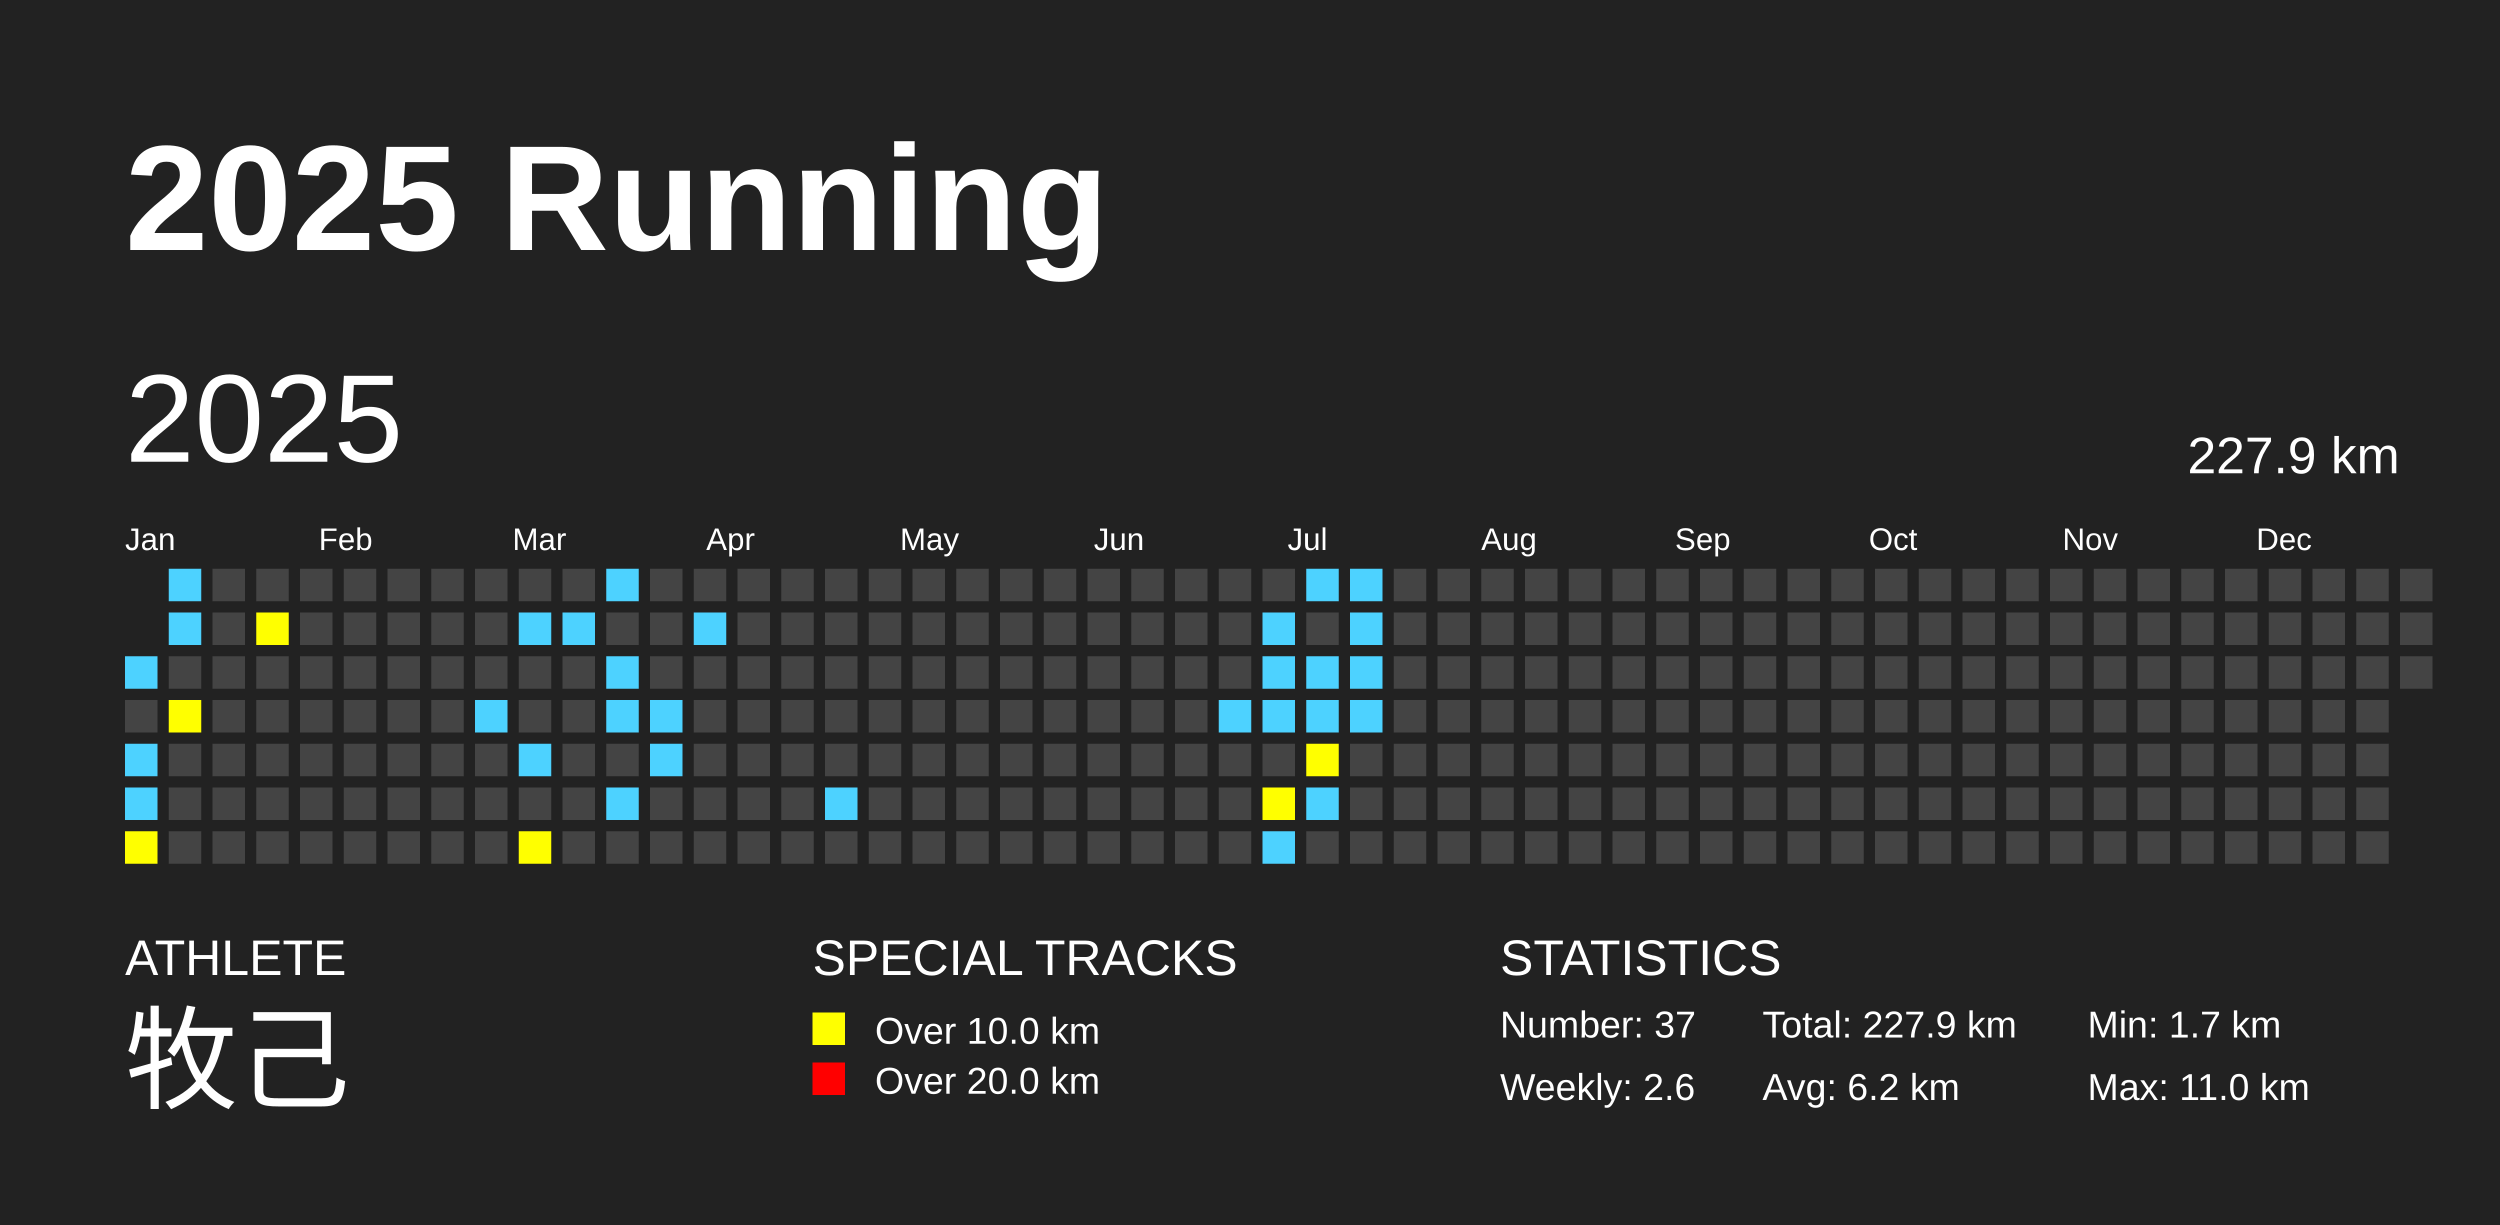
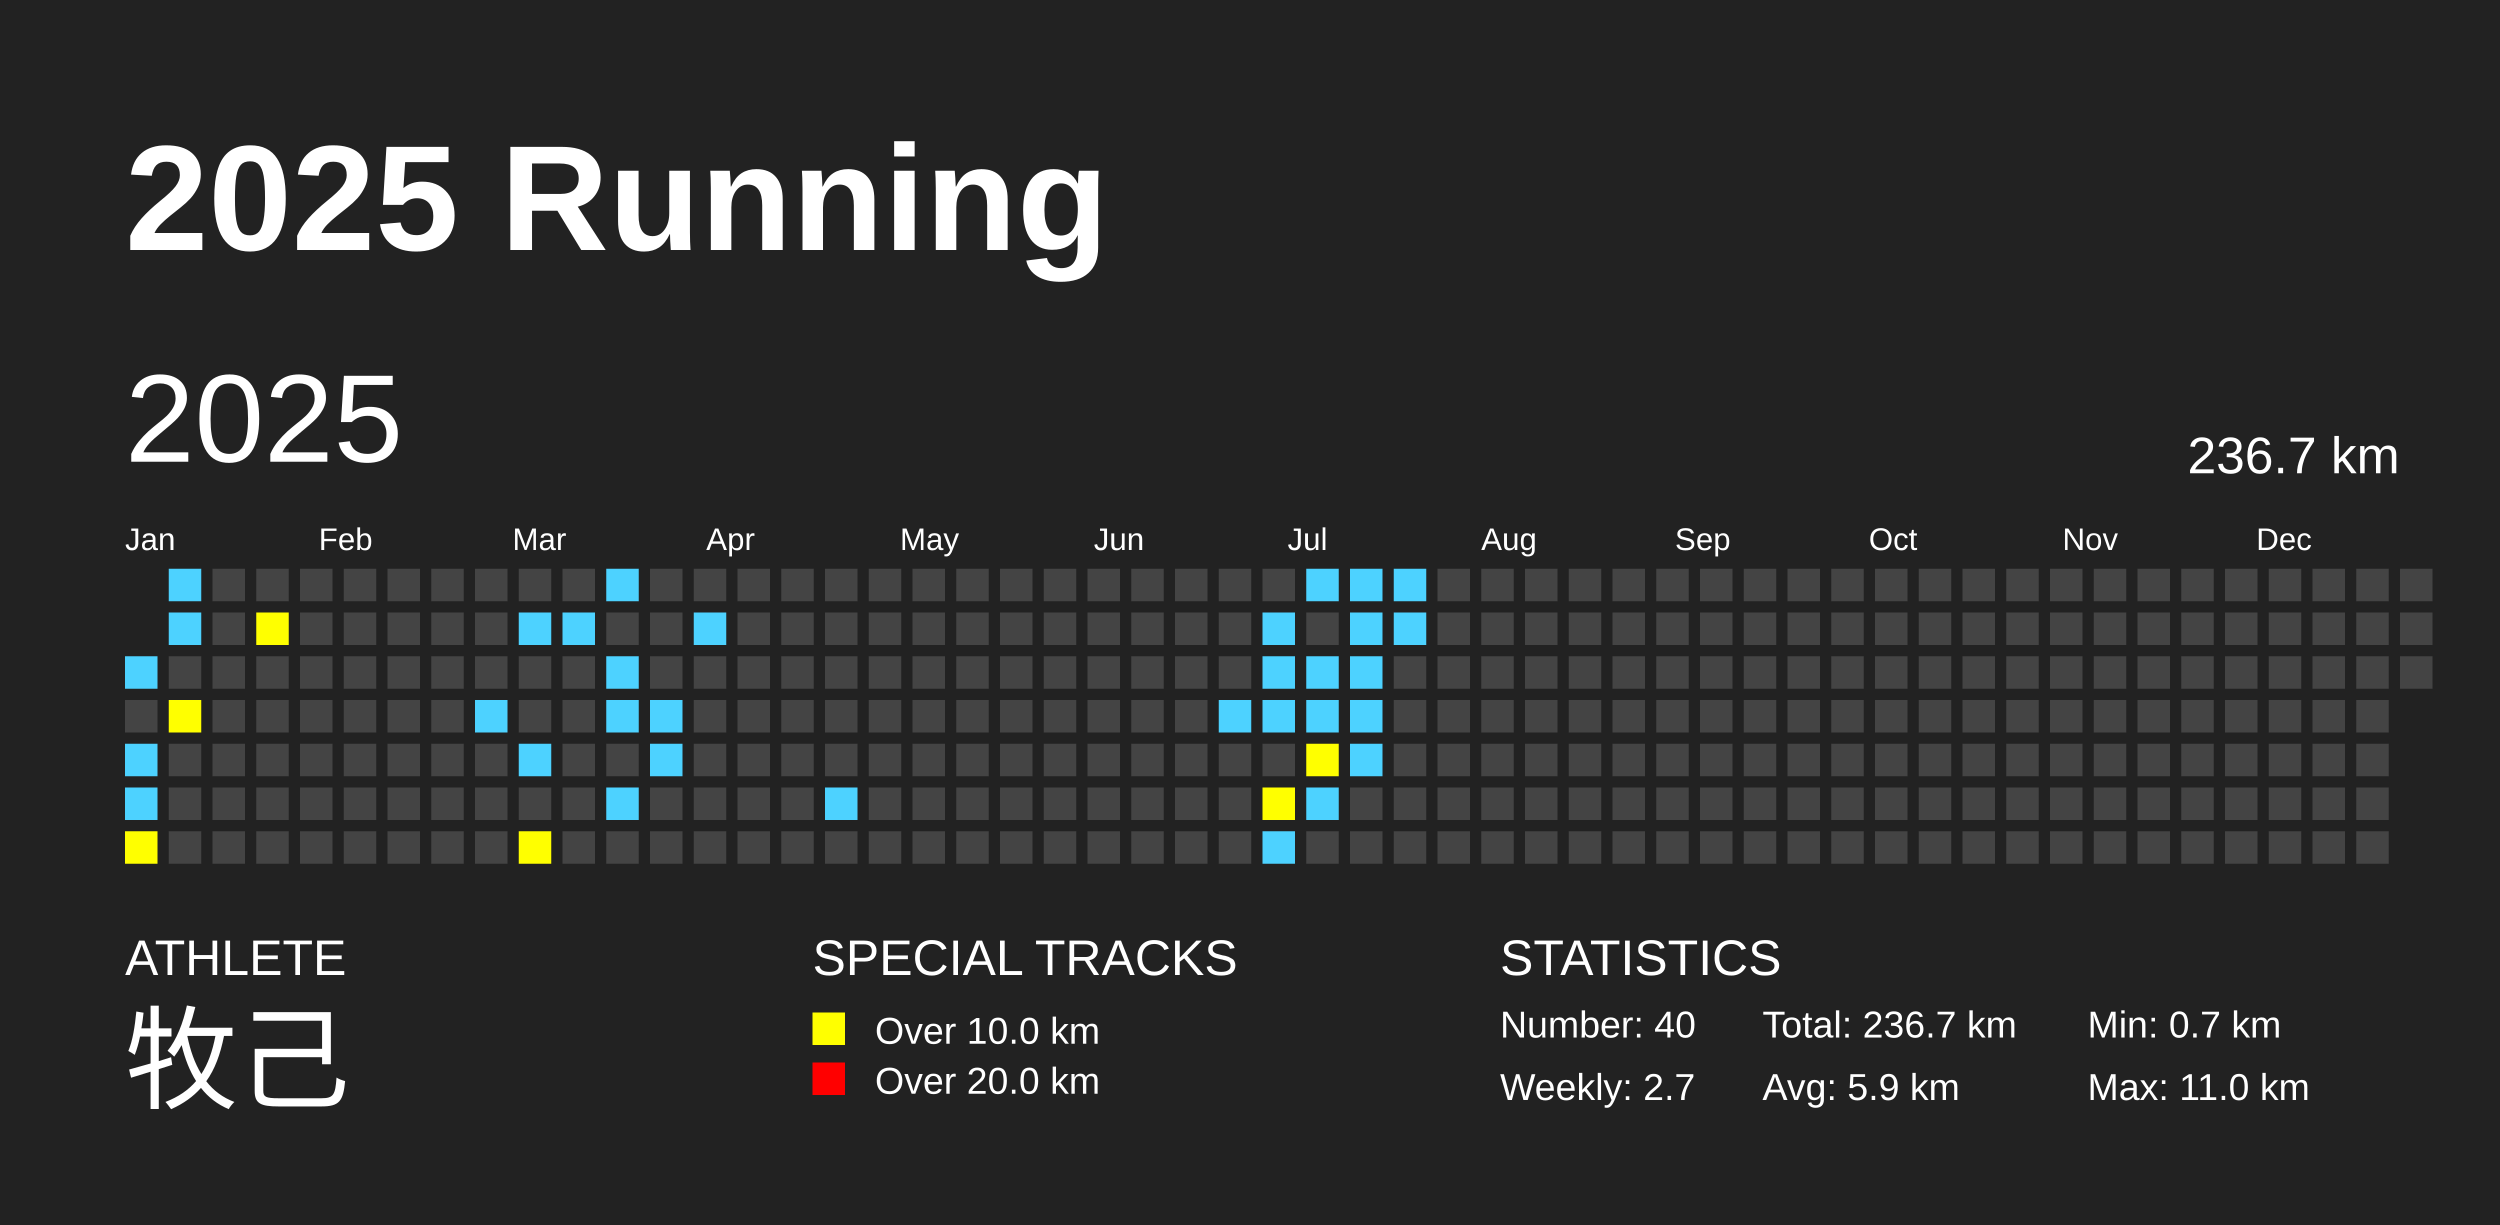
<svg xmlns="http://www.w3.org/2000/svg" baseProfile="full" height="98mm" version="1.1" viewBox="0,0,200,98" width="200mm">
  <defs />
  <rect fill="#222222" height="98" width="200" x="0" y="0" />
  <text fill="#FFFFFF" style="font-size:12px; font-family:Arial; font-weight:bold;" x="10" y="20">2025 Running</text>
  <text fill="#FFFFFF" style="font-size:4px; font-family:Arial" x="10" y="78">ATHLETE</text>
  <text fill="#FFFFFF" style="font-size:9px; font-family:Arial" x="10" y="88">牧己</text>
  <text fill="#FFFFFF" style="font-size:4px; font-family:Arial" x="65" y="78">SPECIAL TRACKS</text>
  <rect fill="yellow" height="2.6" width="2.6" x="65" y="81" />
  <text fill="#FFFFFF" style="font-size:3px; font-family:Arial" x="70" y="83.5">Over 10.0 km</text>
  <rect fill="red" height="2.6" width="2.6" x="65" y="85" />
  <text fill="#FFFFFF" style="font-size:3px; font-family:Arial" x="70" y="87.5">Over 20.0 km</text>
  <text fill="#FFFFFF" style="font-size:4px; font-family:Arial" x="120" y="78">STATISTICS</text>
-   <text fill="#FFFFFF" style="font-size:3px; font-family:Arial" x="120" y="83">Number: 37</text>
-   <text fill="#FFFFFF" style="font-size:3px; font-family:Arial" x="120" y="88">Weekly: 2.6</text>
-   <text fill="#FFFFFF" style="font-size:3px; font-family:Arial" x="141" y="83">Total: 227.9 km</text>
-   <text fill="#FFFFFF" style="font-size:3px; font-family:Arial" x="141" y="88">Avg: 6.2 km</text>
-   <text fill="#FFFFFF" style="font-size:3px; font-family:Arial" x="167" y="83">Min: 1.7 km</text>
+   <text fill="#FFFFFF" style="font-size:3px; font-family:Arial" x="120" y="83">Number: 40</text>
+   <text fill="#FFFFFF" style="font-size:3px; font-family:Arial" x="120" y="88">Weekly: 2.7</text>
+   <text fill="#FFFFFF" style="font-size:3px; font-family:Arial" x="141" y="83">Total: 236.7 km</text>
+   <text fill="#FFFFFF" style="font-size:3px; font-family:Arial" x="141" y="88">Avg: 5.9 km</text>
+   <text fill="#FFFFFF" style="font-size:3px; font-family:Arial" x="167" y="83">Min: 0.7 km</text>
  <text fill="#FFFFFF" style="font-size:3px; font-family:Arial" x="167" y="88">Max: 11.0 km</text>
  <text dominant-baseline="hanging" fill="#FFFFFF" style="font-size:10.0px; font-family:Arial;" x="10" y="30">2025</text>
-   <text dominant-baseline="hanging" fill="#FFFFFF" style="font-size:4.125px; font-family:Arial;" x="175" y="35">227.9 km</text>
+   <text dominant-baseline="hanging" fill="#FFFFFF" style="font-size:4.125px; font-family:Arial;" x="175" y="35">236.7 km</text>
  <text fill="#FFFFFF" style="font-size:2.5px; font-family:Arial" x="10.0" y="44">Jan</text>
  <text fill="#FFFFFF" style="font-size:2.5px; font-family:Arial" x="25.5" y="44">Feb</text>
  <text fill="#FFFFFF" style="font-size:2.5px; font-family:Arial" x="41.0" y="44">Mar</text>
  <text fill="#FFFFFF" style="font-size:2.5px; font-family:Arial" x="56.5" y="44">Apr</text>
  <text fill="#FFFFFF" style="font-size:2.5px; font-family:Arial" x="72.0" y="44">May</text>
  <text fill="#FFFFFF" style="font-size:2.5px; font-family:Arial" x="87.5" y="44">Jun</text>
  <text fill="#FFFFFF" style="font-size:2.5px; font-family:Arial" x="103.0" y="44">Jul</text>
  <text fill="#FFFFFF" style="font-size:2.5px; font-family:Arial" x="118.5" y="44">Aug</text>
  <text fill="#FFFFFF" style="font-size:2.5px; font-family:Arial" x="134.0" y="44">Sep</text>
  <text fill="#FFFFFF" style="font-size:2.5px; font-family:Arial" x="149.5" y="44">Oct</text>
  <text fill="#FFFFFF" style="font-size:2.5px; font-family:Arial" x="165.0" y="44">Nov</text>
  <text fill="#FFFFFF" style="font-size:2.5px; font-family:Arial" x="180.5" y="44">Dec</text>
  <rect fill="#4DD2FF" height="2.6" width="2.6" x="10.0" y="52.5" />
  <rect fill="#444444" height="2.6" width="2.6" x="10.0" y="56.0" />
  <rect fill="#4DD2FF" height="2.6" width="2.6" x="10.0" y="59.5" />
  <rect fill="#4DD2FF" height="2.6" width="2.6" x="10.0" y="63.0" />
  <rect fill="yellow" height="2.6" width="2.6" x="10.0" y="66.5" />
  <rect fill="#4DD2FF" height="2.6" width="2.6" x="13.5" y="45.5" />
  <rect fill="#4DD2FF" height="2.6" width="2.6" x="13.5" y="49.0" />
  <rect fill="#444444" height="2.6" width="2.6" x="13.5" y="52.5" />
  <rect fill="yellow" height="2.6" width="2.6" x="13.5" y="56.0" />
  <rect fill="#444444" height="2.6" width="2.6" x="13.5" y="59.5" />
  <rect fill="#444444" height="2.6" width="2.6" x="13.5" y="63.0" />
  <rect fill="#444444" height="2.6" width="2.6" x="13.5" y="66.5" />
  <rect fill="#444444" height="2.6" width="2.6" x="17.0" y="45.5" />
  <rect fill="#444444" height="2.6" width="2.6" x="17.0" y="49.0" />
  <rect fill="#444444" height="2.6" width="2.6" x="17.0" y="52.5" />
  <rect fill="#444444" height="2.6" width="2.6" x="17.0" y="56.0" />
  <rect fill="#444444" height="2.6" width="2.6" x="17.0" y="59.5" />
  <rect fill="#444444" height="2.6" width="2.6" x="17.0" y="63.0" />
  <rect fill="#444444" height="2.6" width="2.6" x="17.0" y="66.5" />
  <rect fill="#444444" height="2.6" width="2.6" x="20.5" y="45.5" />
  <rect fill="yellow" height="2.6" width="2.6" x="20.5" y="49.0" />
  <rect fill="#444444" height="2.6" width="2.6" x="20.5" y="52.5" />
  <rect fill="#444444" height="2.6" width="2.6" x="20.5" y="56.0" />
  <rect fill="#444444" height="2.6" width="2.6" x="20.5" y="59.5" />
  <rect fill="#444444" height="2.6" width="2.6" x="20.5" y="63.0" />
  <rect fill="#444444" height="2.6" width="2.6" x="20.5" y="66.5" />
  <rect fill="#444444" height="2.6" width="2.6" x="24.0" y="45.5" />
  <rect fill="#444444" height="2.6" width="2.6" x="24.0" y="49.0" />
  <rect fill="#444444" height="2.6" width="2.6" x="24.0" y="52.5" />
  <rect fill="#444444" height="2.6" width="2.6" x="24.0" y="56.0" />
  <rect fill="#444444" height="2.6" width="2.6" x="24.0" y="59.5" />
  <rect fill="#444444" height="2.6" width="2.6" x="24.0" y="63.0" />
  <rect fill="#444444" height="2.6" width="2.6" x="24.0" y="66.5" />
  <rect fill="#444444" height="2.6" width="2.6" x="27.5" y="45.5" />
  <rect fill="#444444" height="2.6" width="2.6" x="27.5" y="49.0" />
  <rect fill="#444444" height="2.6" width="2.6" x="27.5" y="52.5" />
  <rect fill="#444444" height="2.6" width="2.6" x="27.5" y="56.0" />
  <rect fill="#444444" height="2.6" width="2.6" x="27.5" y="59.5" />
  <rect fill="#444444" height="2.6" width="2.6" x="27.5" y="63.0" />
  <rect fill="#444444" height="2.6" width="2.6" x="27.5" y="66.5" />
  <rect fill="#444444" height="2.6" width="2.6" x="31.0" y="45.5" />
  <rect fill="#444444" height="2.6" width="2.6" x="31.0" y="49.0" />
  <rect fill="#444444" height="2.6" width="2.6" x="31.0" y="52.5" />
  <rect fill="#444444" height="2.6" width="2.6" x="31.0" y="56.0" />
  <rect fill="#444444" height="2.6" width="2.6" x="31.0" y="59.5" />
  <rect fill="#444444" height="2.6" width="2.6" x="31.0" y="63.0" />
  <rect fill="#444444" height="2.6" width="2.6" x="31.0" y="66.5" />
  <rect fill="#444444" height="2.6" width="2.6" x="34.5" y="45.5" />
  <rect fill="#444444" height="2.6" width="2.6" x="34.5" y="49.0" />
  <rect fill="#444444" height="2.6" width="2.6" x="34.5" y="52.5" />
  <rect fill="#444444" height="2.6" width="2.6" x="34.5" y="56.0" />
  <rect fill="#444444" height="2.6" width="2.6" x="34.5" y="59.5" />
  <rect fill="#444444" height="2.6" width="2.6" x="34.5" y="63.0" />
  <rect fill="#444444" height="2.6" width="2.6" x="34.5" y="66.5" />
  <rect fill="#444444" height="2.6" width="2.6" x="38.0" y="45.5" />
  <rect fill="#444444" height="2.6" width="2.6" x="38.0" y="49.0" />
  <rect fill="#444444" height="2.6" width="2.6" x="38.0" y="52.5" />
  <rect fill="#4DD2FF" height="2.6" width="2.6" x="38.0" y="56.0" />
  <rect fill="#444444" height="2.6" width="2.6" x="38.0" y="59.5" />
  <rect fill="#444444" height="2.6" width="2.6" x="38.0" y="63.0" />
  <rect fill="#444444" height="2.6" width="2.6" x="38.0" y="66.5" />
  <rect fill="#444444" height="2.6" width="2.6" x="41.5" y="45.5" />
  <rect fill="#4DD2FF" height="2.6" width="2.6" x="41.5" y="49.0" />
  <rect fill="#444444" height="2.6" width="2.6" x="41.5" y="52.5" />
  <rect fill="#444444" height="2.6" width="2.6" x="41.5" y="56.0" />
  <rect fill="#4DD2FF" height="2.6" width="2.6" x="41.5" y="59.5" />
  <rect fill="#444444" height="2.6" width="2.6" x="41.5" y="63.0" />
  <rect fill="yellow" height="2.6" width="2.6" x="41.5" y="66.5" />
  <rect fill="#444444" height="2.6" width="2.6" x="45.0" y="45.5" />
  <rect fill="#4DD2FF" height="2.6" width="2.6" x="45.0" y="49.0" />
  <rect fill="#444444" height="2.6" width="2.6" x="45.0" y="52.5" />
  <rect fill="#444444" height="2.6" width="2.6" x="45.0" y="56.0" />
  <rect fill="#444444" height="2.6" width="2.6" x="45.0" y="59.5" />
  <rect fill="#444444" height="2.6" width="2.6" x="45.0" y="63.0" />
  <rect fill="#444444" height="2.6" width="2.6" x="45.0" y="66.5" />
  <rect fill="#4DD2FF" height="2.6" width="2.6" x="48.5" y="45.5" />
  <rect fill="#444444" height="2.6" width="2.6" x="48.5" y="49.0" />
  <rect fill="#4DD2FF" height="2.6" width="2.6" x="48.5" y="52.5" />
  <rect fill="#4DD2FF" height="2.6" width="2.6" x="48.5" y="56.0" />
  <rect fill="#444444" height="2.6" width="2.6" x="48.5" y="59.5" />
  <rect fill="#4DD2FF" height="2.6" width="2.6" x="48.5" y="63.0" />
  <rect fill="#444444" height="2.6" width="2.6" x="48.5" y="66.5" />
  <rect fill="#444444" height="2.6" width="2.6" x="52.0" y="45.5" />
  <rect fill="#444444" height="2.6" width="2.6" x="52.0" y="49.0" />
  <rect fill="#444444" height="2.6" width="2.6" x="52.0" y="52.5" />
  <rect fill="#4DD2FF" height="2.6" width="2.6" x="52.0" y="56.0" />
  <rect fill="#4DD2FF" height="2.6" width="2.6" x="52.0" y="59.5" />
  <rect fill="#444444" height="2.6" width="2.6" x="52.0" y="63.0" />
  <rect fill="#444444" height="2.6" width="2.6" x="52.0" y="66.5" />
  <rect fill="#444444" height="2.6" width="2.6" x="55.5" y="45.5" />
  <rect fill="#4DD2FF" height="2.6" width="2.6" x="55.5" y="49.0" />
  <rect fill="#444444" height="2.6" width="2.6" x="55.5" y="52.5" />
  <rect fill="#444444" height="2.6" width="2.6" x="55.5" y="56.0" />
  <rect fill="#444444" height="2.6" width="2.6" x="55.5" y="59.5" />
  <rect fill="#444444" height="2.6" width="2.6" x="55.5" y="63.0" />
  <rect fill="#444444" height="2.6" width="2.6" x="55.5" y="66.5" />
  <rect fill="#444444" height="2.6" width="2.6" x="59.0" y="45.5" />
  <rect fill="#444444" height="2.6" width="2.6" x="59.0" y="49.0" />
  <rect fill="#444444" height="2.6" width="2.6" x="59.0" y="52.5" />
  <rect fill="#444444" height="2.6" width="2.6" x="59.0" y="56.0" />
  <rect fill="#444444" height="2.6" width="2.6" x="59.0" y="59.5" />
  <rect fill="#444444" height="2.6" width="2.6" x="59.0" y="63.0" />
  <rect fill="#444444" height="2.6" width="2.6" x="59.0" y="66.5" />
  <rect fill="#444444" height="2.6" width="2.6" x="62.5" y="45.5" />
  <rect fill="#444444" height="2.6" width="2.6" x="62.5" y="49.0" />
  <rect fill="#444444" height="2.6" width="2.6" x="62.5" y="52.5" />
  <rect fill="#444444" height="2.6" width="2.6" x="62.5" y="56.0" />
  <rect fill="#444444" height="2.6" width="2.6" x="62.5" y="59.5" />
  <rect fill="#444444" height="2.6" width="2.6" x="62.5" y="63.0" />
  <rect fill="#444444" height="2.6" width="2.6" x="62.5" y="66.5" />
  <rect fill="#444444" height="2.6" width="2.6" x="66.0" y="45.5" />
  <rect fill="#444444" height="2.6" width="2.6" x="66.0" y="49.0" />
  <rect fill="#444444" height="2.6" width="2.6" x="66.0" y="52.5" />
  <rect fill="#444444" height="2.6" width="2.6" x="66.0" y="56.0" />
  <rect fill="#444444" height="2.6" width="2.6" x="66.0" y="59.5" />
  <rect fill="#4DD2FF" height="2.6" width="2.6" x="66.0" y="63.0" />
  <rect fill="#444444" height="2.6" width="2.6" x="66.0" y="66.5" />
  <rect fill="#444444" height="2.6" width="2.6" x="69.5" y="45.5" />
  <rect fill="#444444" height="2.6" width="2.6" x="69.5" y="49.0" />
  <rect fill="#444444" height="2.6" width="2.6" x="69.5" y="52.5" />
  <rect fill="#444444" height="2.6" width="2.6" x="69.5" y="56.0" />
  <rect fill="#444444" height="2.6" width="2.6" x="69.5" y="59.5" />
  <rect fill="#444444" height="2.6" width="2.6" x="69.5" y="63.0" />
  <rect fill="#444444" height="2.6" width="2.6" x="69.5" y="66.5" />
  <rect fill="#444444" height="2.6" width="2.6" x="73.0" y="45.5" />
  <rect fill="#444444" height="2.6" width="2.6" x="73.0" y="49.0" />
  <rect fill="#444444" height="2.6" width="2.6" x="73.0" y="52.5" />
  <rect fill="#444444" height="2.6" width="2.6" x="73.0" y="56.0" />
  <rect fill="#444444" height="2.6" width="2.6" x="73.0" y="59.5" />
  <rect fill="#444444" height="2.6" width="2.6" x="73.0" y="63.0" />
  <rect fill="#444444" height="2.6" width="2.6" x="73.0" y="66.5" />
  <rect fill="#444444" height="2.6" width="2.6" x="76.5" y="45.5" />
  <rect fill="#444444" height="2.6" width="2.6" x="76.5" y="49.0" />
  <rect fill="#444444" height="2.6" width="2.6" x="76.5" y="52.5" />
  <rect fill="#444444" height="2.6" width="2.6" x="76.5" y="56.0" />
  <rect fill="#444444" height="2.6" width="2.6" x="76.5" y="59.5" />
  <rect fill="#444444" height="2.6" width="2.6" x="76.5" y="63.0" />
  <rect fill="#444444" height="2.6" width="2.6" x="76.5" y="66.5" />
  <rect fill="#444444" height="2.6" width="2.6" x="80.0" y="45.5" />
  <rect fill="#444444" height="2.6" width="2.6" x="80.0" y="49.0" />
  <rect fill="#444444" height="2.6" width="2.6" x="80.0" y="52.5" />
  <rect fill="#444444" height="2.6" width="2.6" x="80.0" y="56.0" />
  <rect fill="#444444" height="2.6" width="2.6" x="80.0" y="59.5" />
  <rect fill="#444444" height="2.6" width="2.6" x="80.0" y="63.0" />
  <rect fill="#444444" height="2.6" width="2.6" x="80.0" y="66.5" />
  <rect fill="#444444" height="2.6" width="2.6" x="83.5" y="45.5" />
  <rect fill="#444444" height="2.6" width="2.6" x="83.5" y="49.0" />
  <rect fill="#444444" height="2.6" width="2.6" x="83.5" y="52.5" />
  <rect fill="#444444" height="2.6" width="2.6" x="83.5" y="56.0" />
  <rect fill="#444444" height="2.6" width="2.6" x="83.5" y="59.5" />
  <rect fill="#444444" height="2.6" width="2.6" x="83.5" y="63.0" />
  <rect fill="#444444" height="2.6" width="2.6" x="83.5" y="66.5" />
  <rect fill="#444444" height="2.6" width="2.6" x="87.0" y="45.5" />
  <rect fill="#444444" height="2.6" width="2.6" x="87.0" y="49.0" />
  <rect fill="#444444" height="2.6" width="2.6" x="87.0" y="52.5" />
  <rect fill="#444444" height="2.6" width="2.6" x="87.0" y="56.0" />
  <rect fill="#444444" height="2.6" width="2.6" x="87.0" y="59.5" />
  <rect fill="#444444" height="2.6" width="2.6" x="87.0" y="63.0" />
  <rect fill="#444444" height="2.6" width="2.6" x="87.0" y="66.5" />
  <rect fill="#444444" height="2.6" width="2.6" x="90.5" y="45.5" />
  <rect fill="#444444" height="2.6" width="2.6" x="90.5" y="49.0" />
  <rect fill="#444444" height="2.6" width="2.6" x="90.5" y="52.5" />
  <rect fill="#444444" height="2.6" width="2.6" x="90.5" y="56.0" />
  <rect fill="#444444" height="2.6" width="2.6" x="90.5" y="59.5" />
  <rect fill="#444444" height="2.6" width="2.6" x="90.5" y="63.0" />
  <rect fill="#444444" height="2.6" width="2.6" x="90.5" y="66.5" />
  <rect fill="#444444" height="2.6" width="2.6" x="94.0" y="45.5" />
  <rect fill="#444444" height="2.6" width="2.6" x="94.0" y="49.0" />
  <rect fill="#444444" height="2.6" width="2.6" x="94.0" y="52.5" />
  <rect fill="#444444" height="2.6" width="2.6" x="94.0" y="56.0" />
  <rect fill="#444444" height="2.6" width="2.6" x="94.0" y="59.5" />
  <rect fill="#444444" height="2.6" width="2.6" x="94.0" y="63.0" />
  <rect fill="#444444" height="2.6" width="2.6" x="94.0" y="66.5" />
  <rect fill="#444444" height="2.6" width="2.6" x="97.5" y="45.5" />
  <rect fill="#444444" height="2.6" width="2.6" x="97.5" y="49.0" />
  <rect fill="#444444" height="2.6" width="2.6" x="97.5" y="52.5" />
  <rect fill="#4DD2FF" height="2.6" width="2.6" x="97.5" y="56.0" />
  <rect fill="#444444" height="2.6" width="2.6" x="97.5" y="59.5" />
  <rect fill="#444444" height="2.6" width="2.6" x="97.5" y="63.0" />
  <rect fill="#444444" height="2.6" width="2.6" x="97.5" y="66.5" />
  <rect fill="#444444" height="2.6" width="2.6" x="101.0" y="45.5" />
  <rect fill="#4DD2FF" height="2.6" width="2.6" x="101.0" y="49.0" />
  <rect fill="#4DD2FF" height="2.6" width="2.6" x="101.0" y="52.5" />
  <rect fill="#4DD2FF" height="2.6" width="2.6" x="101.0" y="56.0" />
  <rect fill="#444444" height="2.6" width="2.6" x="101.0" y="59.5" />
  <rect fill="yellow" height="2.6" width="2.6" x="101.0" y="63.0" />
  <rect fill="#4DD2FF" height="2.6" width="2.6" x="101.0" y="66.5" />
  <rect fill="#4DD2FF" height="2.6" width="2.6" x="104.5" y="45.5" />
  <rect fill="#444444" height="2.6" width="2.6" x="104.5" y="49.0" />
  <rect fill="#4DD2FF" height="2.6" width="2.6" x="104.5" y="52.5" />
  <rect fill="#4DD2FF" height="2.6" width="2.6" x="104.5" y="56.0" />
  <rect fill="yellow" height="2.6" width="2.6" x="104.5" y="59.5" />
  <rect fill="#4DD2FF" height="2.6" width="2.6" x="104.5" y="63.0" />
  <rect fill="#444444" height="2.6" width="2.6" x="104.5" y="66.5" />
  <rect fill="#4DD2FF" height="2.6" width="2.6" x="108.0" y="45.5" />
  <rect fill="#4DD2FF" height="2.6" width="2.6" x="108.0" y="49.0" />
  <rect fill="#4DD2FF" height="2.6" width="2.6" x="108.0" y="52.5" />
  <rect fill="#4DD2FF" height="2.6" width="2.6" x="108.0" y="56.0" />
-   <rect fill="#444444" height="2.6" width="2.6" x="108.0" y="59.5" />
+   <rect fill="#4DD2FF" height="2.6" width="2.6" x="108.0" y="59.5" />
  <rect fill="#444444" height="2.6" width="2.6" x="108.0" y="63.0" />
  <rect fill="#444444" height="2.6" width="2.6" x="108.0" y="66.5" />
-   <rect fill="#444444" height="2.6" width="2.6" x="111.5" y="45.5" />
-   <rect fill="#444444" height="2.6" width="2.6" x="111.5" y="49.0" />
+   <rect fill="#4DD2FF" height="2.6" width="2.6" x="111.5" y="45.5" />
+   <rect fill="#4DD2FF" height="2.6" width="2.6" x="111.5" y="49.0" />
  <rect fill="#444444" height="2.6" width="2.6" x="111.5" y="52.5" />
  <rect fill="#444444" height="2.6" width="2.6" x="111.5" y="56.0" />
  <rect fill="#444444" height="2.6" width="2.6" x="111.5" y="59.5" />
  <rect fill="#444444" height="2.6" width="2.6" x="111.5" y="63.0" />
  <rect fill="#444444" height="2.6" width="2.6" x="111.5" y="66.5" />
  <rect fill="#444444" height="2.6" width="2.6" x="115.0" y="45.5" />
  <rect fill="#444444" height="2.6" width="2.6" x="115.0" y="49.0" />
  <rect fill="#444444" height="2.6" width="2.6" x="115.0" y="52.5" />
  <rect fill="#444444" height="2.6" width="2.6" x="115.0" y="56.0" />
  <rect fill="#444444" height="2.6" width="2.6" x="115.0" y="59.5" />
  <rect fill="#444444" height="2.6" width="2.6" x="115.0" y="63.0" />
  <rect fill="#444444" height="2.6" width="2.6" x="115.0" y="66.5" />
  <rect fill="#444444" height="2.6" width="2.6" x="118.5" y="45.5" />
  <rect fill="#444444" height="2.6" width="2.6" x="118.5" y="49.0" />
  <rect fill="#444444" height="2.6" width="2.6" x="118.5" y="52.5" />
  <rect fill="#444444" height="2.6" width="2.6" x="118.5" y="56.0" />
  <rect fill="#444444" height="2.6" width="2.6" x="118.5" y="59.5" />
  <rect fill="#444444" height="2.6" width="2.6" x="118.5" y="63.0" />
  <rect fill="#444444" height="2.6" width="2.6" x="118.5" y="66.5" />
  <rect fill="#444444" height="2.6" width="2.6" x="122.0" y="45.5" />
  <rect fill="#444444" height="2.6" width="2.6" x="122.0" y="49.0" />
  <rect fill="#444444" height="2.6" width="2.6" x="122.0" y="52.5" />
  <rect fill="#444444" height="2.6" width="2.6" x="122.0" y="56.0" />
  <rect fill="#444444" height="2.6" width="2.6" x="122.0" y="59.5" />
  <rect fill="#444444" height="2.6" width="2.6" x="122.0" y="63.0" />
  <rect fill="#444444" height="2.6" width="2.6" x="122.0" y="66.5" />
  <rect fill="#444444" height="2.6" width="2.6" x="125.5" y="45.5" />
  <rect fill="#444444" height="2.6" width="2.6" x="125.5" y="49.0" />
  <rect fill="#444444" height="2.6" width="2.6" x="125.5" y="52.5" />
  <rect fill="#444444" height="2.6" width="2.6" x="125.5" y="56.0" />
  <rect fill="#444444" height="2.6" width="2.6" x="125.5" y="59.5" />
  <rect fill="#444444" height="2.6" width="2.6" x="125.5" y="63.0" />
  <rect fill="#444444" height="2.6" width="2.6" x="125.5" y="66.5" />
  <rect fill="#444444" height="2.6" width="2.6" x="129.0" y="45.5" />
  <rect fill="#444444" height="2.6" width="2.6" x="129.0" y="49.0" />
  <rect fill="#444444" height="2.6" width="2.6" x="129.0" y="52.5" />
  <rect fill="#444444" height="2.6" width="2.6" x="129.0" y="56.0" />
  <rect fill="#444444" height="2.6" width="2.6" x="129.0" y="59.5" />
  <rect fill="#444444" height="2.6" width="2.6" x="129.0" y="63.0" />
  <rect fill="#444444" height="2.6" width="2.6" x="129.0" y="66.5" />
  <rect fill="#444444" height="2.6" width="2.6" x="132.5" y="45.5" />
  <rect fill="#444444" height="2.6" width="2.6" x="132.5" y="49.0" />
  <rect fill="#444444" height="2.6" width="2.6" x="132.5" y="52.5" />
  <rect fill="#444444" height="2.6" width="2.6" x="132.5" y="56.0" />
  <rect fill="#444444" height="2.6" width="2.6" x="132.5" y="59.5" />
  <rect fill="#444444" height="2.6" width="2.6" x="132.5" y="63.0" />
  <rect fill="#444444" height="2.6" width="2.6" x="132.5" y="66.5" />
  <rect fill="#444444" height="2.6" width="2.6" x="136.0" y="45.5" />
  <rect fill="#444444" height="2.6" width="2.6" x="136.0" y="49.0" />
  <rect fill="#444444" height="2.6" width="2.6" x="136.0" y="52.5" />
  <rect fill="#444444" height="2.6" width="2.6" x="136.0" y="56.0" />
  <rect fill="#444444" height="2.6" width="2.6" x="136.0" y="59.5" />
  <rect fill="#444444" height="2.6" width="2.6" x="136.0" y="63.0" />
  <rect fill="#444444" height="2.6" width="2.6" x="136.0" y="66.5" />
  <rect fill="#444444" height="2.6" width="2.6" x="139.5" y="45.5" />
  <rect fill="#444444" height="2.6" width="2.6" x="139.5" y="49.0" />
  <rect fill="#444444" height="2.6" width="2.6" x="139.5" y="52.5" />
  <rect fill="#444444" height="2.6" width="2.6" x="139.5" y="56.0" />
  <rect fill="#444444" height="2.6" width="2.6" x="139.5" y="59.5" />
  <rect fill="#444444" height="2.6" width="2.6" x="139.5" y="63.0" />
  <rect fill="#444444" height="2.6" width="2.6" x="139.5" y="66.5" />
  <rect fill="#444444" height="2.6" width="2.6" x="143.0" y="45.5" />
  <rect fill="#444444" height="2.6" width="2.6" x="143.0" y="49.0" />
  <rect fill="#444444" height="2.6" width="2.6" x="143.0" y="52.5" />
  <rect fill="#444444" height="2.6" width="2.6" x="143.0" y="56.0" />
  <rect fill="#444444" height="2.6" width="2.6" x="143.0" y="59.5" />
  <rect fill="#444444" height="2.6" width="2.6" x="143.0" y="63.0" />
  <rect fill="#444444" height="2.6" width="2.6" x="143.0" y="66.5" />
  <rect fill="#444444" height="2.6" width="2.6" x="146.5" y="45.5" />
  <rect fill="#444444" height="2.6" width="2.6" x="146.5" y="49.0" />
  <rect fill="#444444" height="2.6" width="2.6" x="146.5" y="52.5" />
  <rect fill="#444444" height="2.6" width="2.6" x="146.5" y="56.0" />
  <rect fill="#444444" height="2.6" width="2.6" x="146.5" y="59.5" />
  <rect fill="#444444" height="2.6" width="2.6" x="146.5" y="63.0" />
  <rect fill="#444444" height="2.6" width="2.6" x="146.5" y="66.5" />
  <rect fill="#444444" height="2.6" width="2.6" x="150.0" y="45.5" />
  <rect fill="#444444" height="2.6" width="2.6" x="150.0" y="49.0" />
  <rect fill="#444444" height="2.6" width="2.6" x="150.0" y="52.5" />
  <rect fill="#444444" height="2.6" width="2.6" x="150.0" y="56.0" />
  <rect fill="#444444" height="2.6" width="2.6" x="150.0" y="59.5" />
  <rect fill="#444444" height="2.6" width="2.6" x="150.0" y="63.0" />
  <rect fill="#444444" height="2.6" width="2.6" x="150.0" y="66.5" />
  <rect fill="#444444" height="2.6" width="2.6" x="153.5" y="45.5" />
  <rect fill="#444444" height="2.6" width="2.6" x="153.5" y="49.0" />
  <rect fill="#444444" height="2.6" width="2.6" x="153.5" y="52.5" />
  <rect fill="#444444" height="2.6" width="2.6" x="153.5" y="56.0" />
  <rect fill="#444444" height="2.6" width="2.6" x="153.5" y="59.5" />
  <rect fill="#444444" height="2.6" width="2.6" x="153.5" y="63.0" />
  <rect fill="#444444" height="2.6" width="2.6" x="153.5" y="66.5" />
  <rect fill="#444444" height="2.6" width="2.6" x="157.0" y="45.5" />
  <rect fill="#444444" height="2.6" width="2.6" x="157.0" y="49.0" />
  <rect fill="#444444" height="2.6" width="2.6" x="157.0" y="52.5" />
  <rect fill="#444444" height="2.6" width="2.6" x="157.0" y="56.0" />
  <rect fill="#444444" height="2.6" width="2.6" x="157.0" y="59.5" />
  <rect fill="#444444" height="2.6" width="2.6" x="157.0" y="63.0" />
  <rect fill="#444444" height="2.6" width="2.6" x="157.0" y="66.5" />
  <rect fill="#444444" height="2.6" width="2.6" x="160.5" y="45.5" />
  <rect fill="#444444" height="2.6" width="2.6" x="160.5" y="49.0" />
  <rect fill="#444444" height="2.6" width="2.6" x="160.5" y="52.5" />
  <rect fill="#444444" height="2.6" width="2.6" x="160.5" y="56.0" />
  <rect fill="#444444" height="2.6" width="2.6" x="160.5" y="59.5" />
  <rect fill="#444444" height="2.6" width="2.6" x="160.5" y="63.0" />
  <rect fill="#444444" height="2.6" width="2.6" x="160.5" y="66.5" />
  <rect fill="#444444" height="2.6" width="2.6" x="164.0" y="45.5" />
  <rect fill="#444444" height="2.6" width="2.6" x="164.0" y="49.0" />
  <rect fill="#444444" height="2.6" width="2.6" x="164.0" y="52.5" />
  <rect fill="#444444" height="2.6" width="2.6" x="164.0" y="56.0" />
  <rect fill="#444444" height="2.6" width="2.6" x="164.0" y="59.5" />
  <rect fill="#444444" height="2.6" width="2.6" x="164.0" y="63.0" />
  <rect fill="#444444" height="2.6" width="2.6" x="164.0" y="66.5" />
  <rect fill="#444444" height="2.6" width="2.6" x="167.5" y="45.5" />
  <rect fill="#444444" height="2.6" width="2.6" x="167.5" y="49.0" />
  <rect fill="#444444" height="2.6" width="2.6" x="167.5" y="52.5" />
  <rect fill="#444444" height="2.6" width="2.6" x="167.5" y="56.0" />
  <rect fill="#444444" height="2.6" width="2.6" x="167.5" y="59.5" />
  <rect fill="#444444" height="2.6" width="2.6" x="167.5" y="63.0" />
  <rect fill="#444444" height="2.6" width="2.6" x="167.5" y="66.5" />
  <rect fill="#444444" height="2.6" width="2.6" x="171.0" y="45.5" />
  <rect fill="#444444" height="2.6" width="2.6" x="171.0" y="49.0" />
  <rect fill="#444444" height="2.6" width="2.6" x="171.0" y="52.5" />
  <rect fill="#444444" height="2.6" width="2.6" x="171.0" y="56.0" />
  <rect fill="#444444" height="2.6" width="2.6" x="171.0" y="59.5" />
  <rect fill="#444444" height="2.6" width="2.6" x="171.0" y="63.0" />
  <rect fill="#444444" height="2.6" width="2.6" x="171.0" y="66.5" />
  <rect fill="#444444" height="2.6" width="2.6" x="174.5" y="45.5" />
  <rect fill="#444444" height="2.6" width="2.6" x="174.5" y="49.0" />
  <rect fill="#444444" height="2.6" width="2.6" x="174.5" y="52.5" />
  <rect fill="#444444" height="2.6" width="2.6" x="174.5" y="56.0" />
  <rect fill="#444444" height="2.6" width="2.6" x="174.5" y="59.5" />
  <rect fill="#444444" height="2.6" width="2.6" x="174.5" y="63.0" />
  <rect fill="#444444" height="2.6" width="2.6" x="174.5" y="66.5" />
  <rect fill="#444444" height="2.6" width="2.6" x="178.0" y="45.5" />
  <rect fill="#444444" height="2.6" width="2.6" x="178.0" y="49.0" />
  <rect fill="#444444" height="2.6" width="2.6" x="178.0" y="52.5" />
  <rect fill="#444444" height="2.6" width="2.6" x="178.0" y="56.0" />
  <rect fill="#444444" height="2.6" width="2.6" x="178.0" y="59.5" />
  <rect fill="#444444" height="2.6" width="2.6" x="178.0" y="63.0" />
  <rect fill="#444444" height="2.6" width="2.6" x="178.0" y="66.5" />
  <rect fill="#444444" height="2.6" width="2.6" x="181.5" y="45.5" />
  <rect fill="#444444" height="2.6" width="2.6" x="181.5" y="49.0" />
  <rect fill="#444444" height="2.6" width="2.6" x="181.5" y="52.5" />
  <rect fill="#444444" height="2.6" width="2.6" x="181.5" y="56.0" />
  <rect fill="#444444" height="2.6" width="2.6" x="181.5" y="59.5" />
  <rect fill="#444444" height="2.6" width="2.6" x="181.5" y="63.0" />
  <rect fill="#444444" height="2.6" width="2.6" x="181.5" y="66.5" />
  <rect fill="#444444" height="2.6" width="2.6" x="185.0" y="45.5" />
  <rect fill="#444444" height="2.6" width="2.6" x="185.0" y="49.0" />
  <rect fill="#444444" height="2.6" width="2.6" x="185.0" y="52.5" />
  <rect fill="#444444" height="2.6" width="2.6" x="185.0" y="56.0" />
  <rect fill="#444444" height="2.6" width="2.6" x="185.0" y="59.5" />
  <rect fill="#444444" height="2.6" width="2.6" x="185.0" y="63.0" />
  <rect fill="#444444" height="2.6" width="2.6" x="185.0" y="66.5" />
  <rect fill="#444444" height="2.6" width="2.6" x="188.5" y="45.5" />
  <rect fill="#444444" height="2.6" width="2.6" x="188.5" y="49.0" />
  <rect fill="#444444" height="2.6" width="2.6" x="188.5" y="52.5" />
  <rect fill="#444444" height="2.6" width="2.6" x="188.5" y="56.0" />
  <rect fill="#444444" height="2.6" width="2.6" x="188.5" y="59.5" />
  <rect fill="#444444" height="2.6" width="2.6" x="188.5" y="63.0" />
  <rect fill="#444444" height="2.6" width="2.6" x="188.5" y="66.5" />
  <rect fill="#444444" height="2.6" width="2.6" x="192.0" y="45.5" />
  <rect fill="#444444" height="2.6" width="2.6" x="192.0" y="49.0" />
  <rect fill="#444444" height="2.6" width="2.6" x="192.0" y="52.5" />
</svg>
